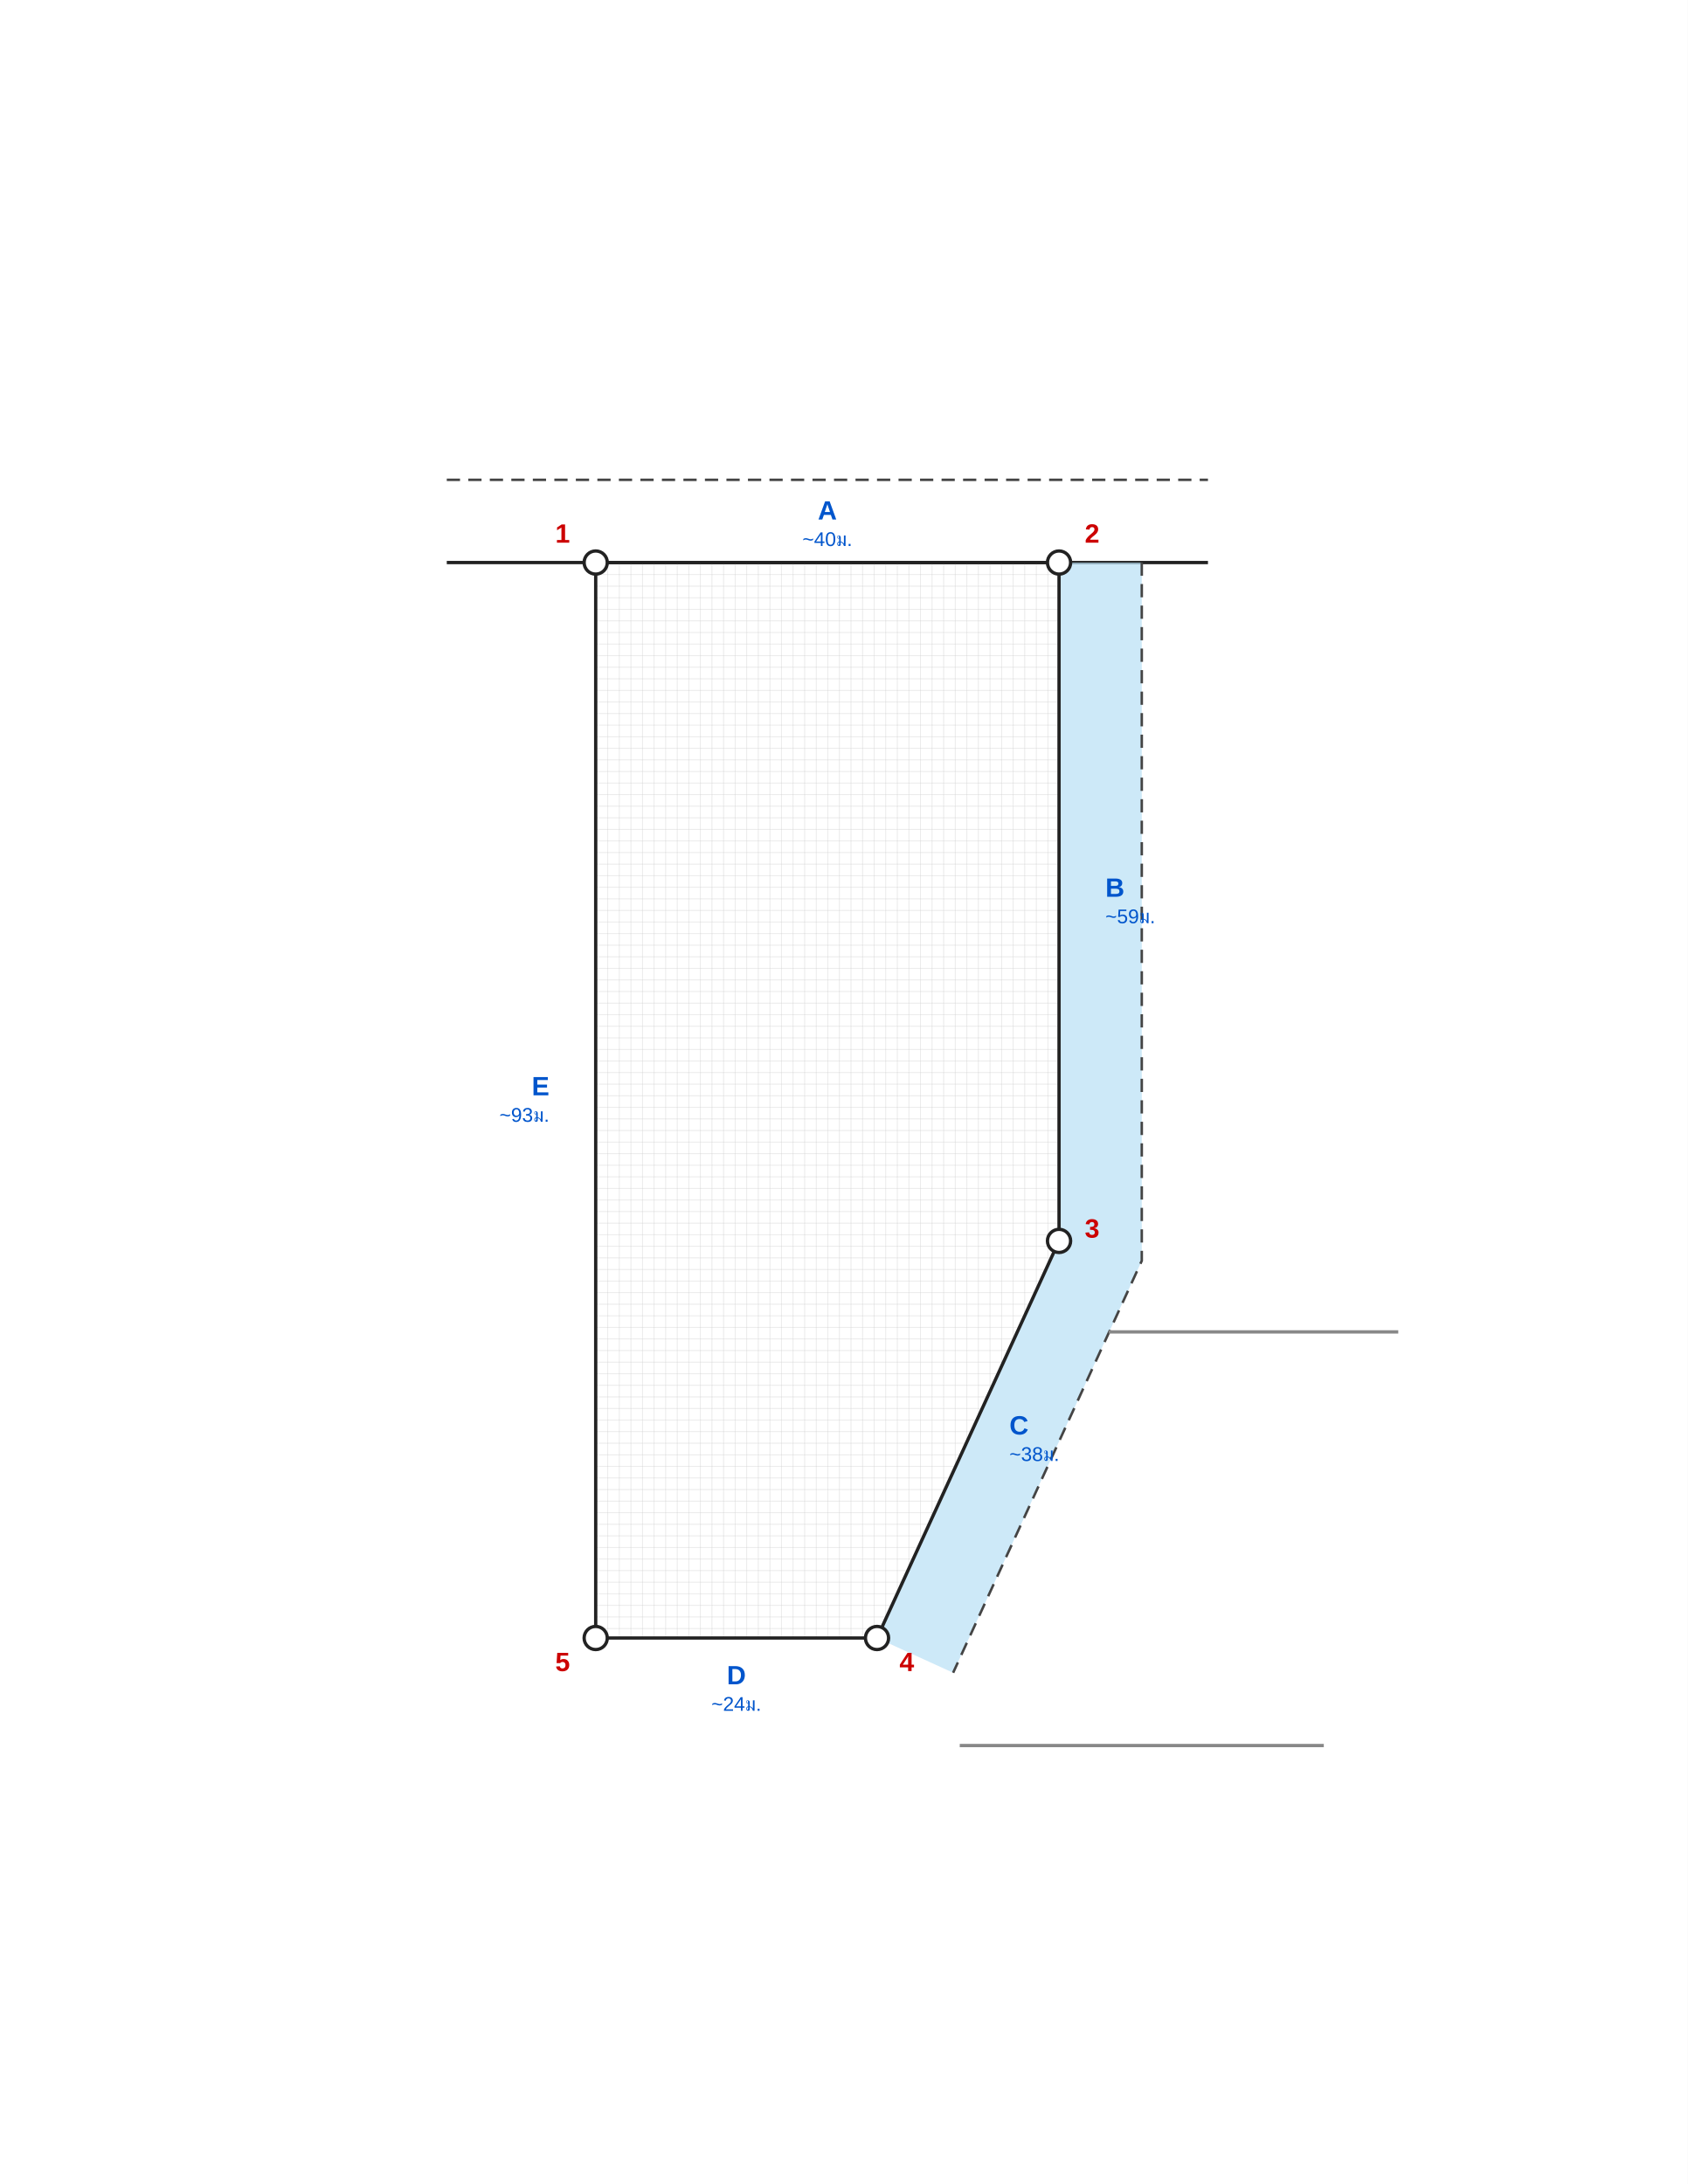
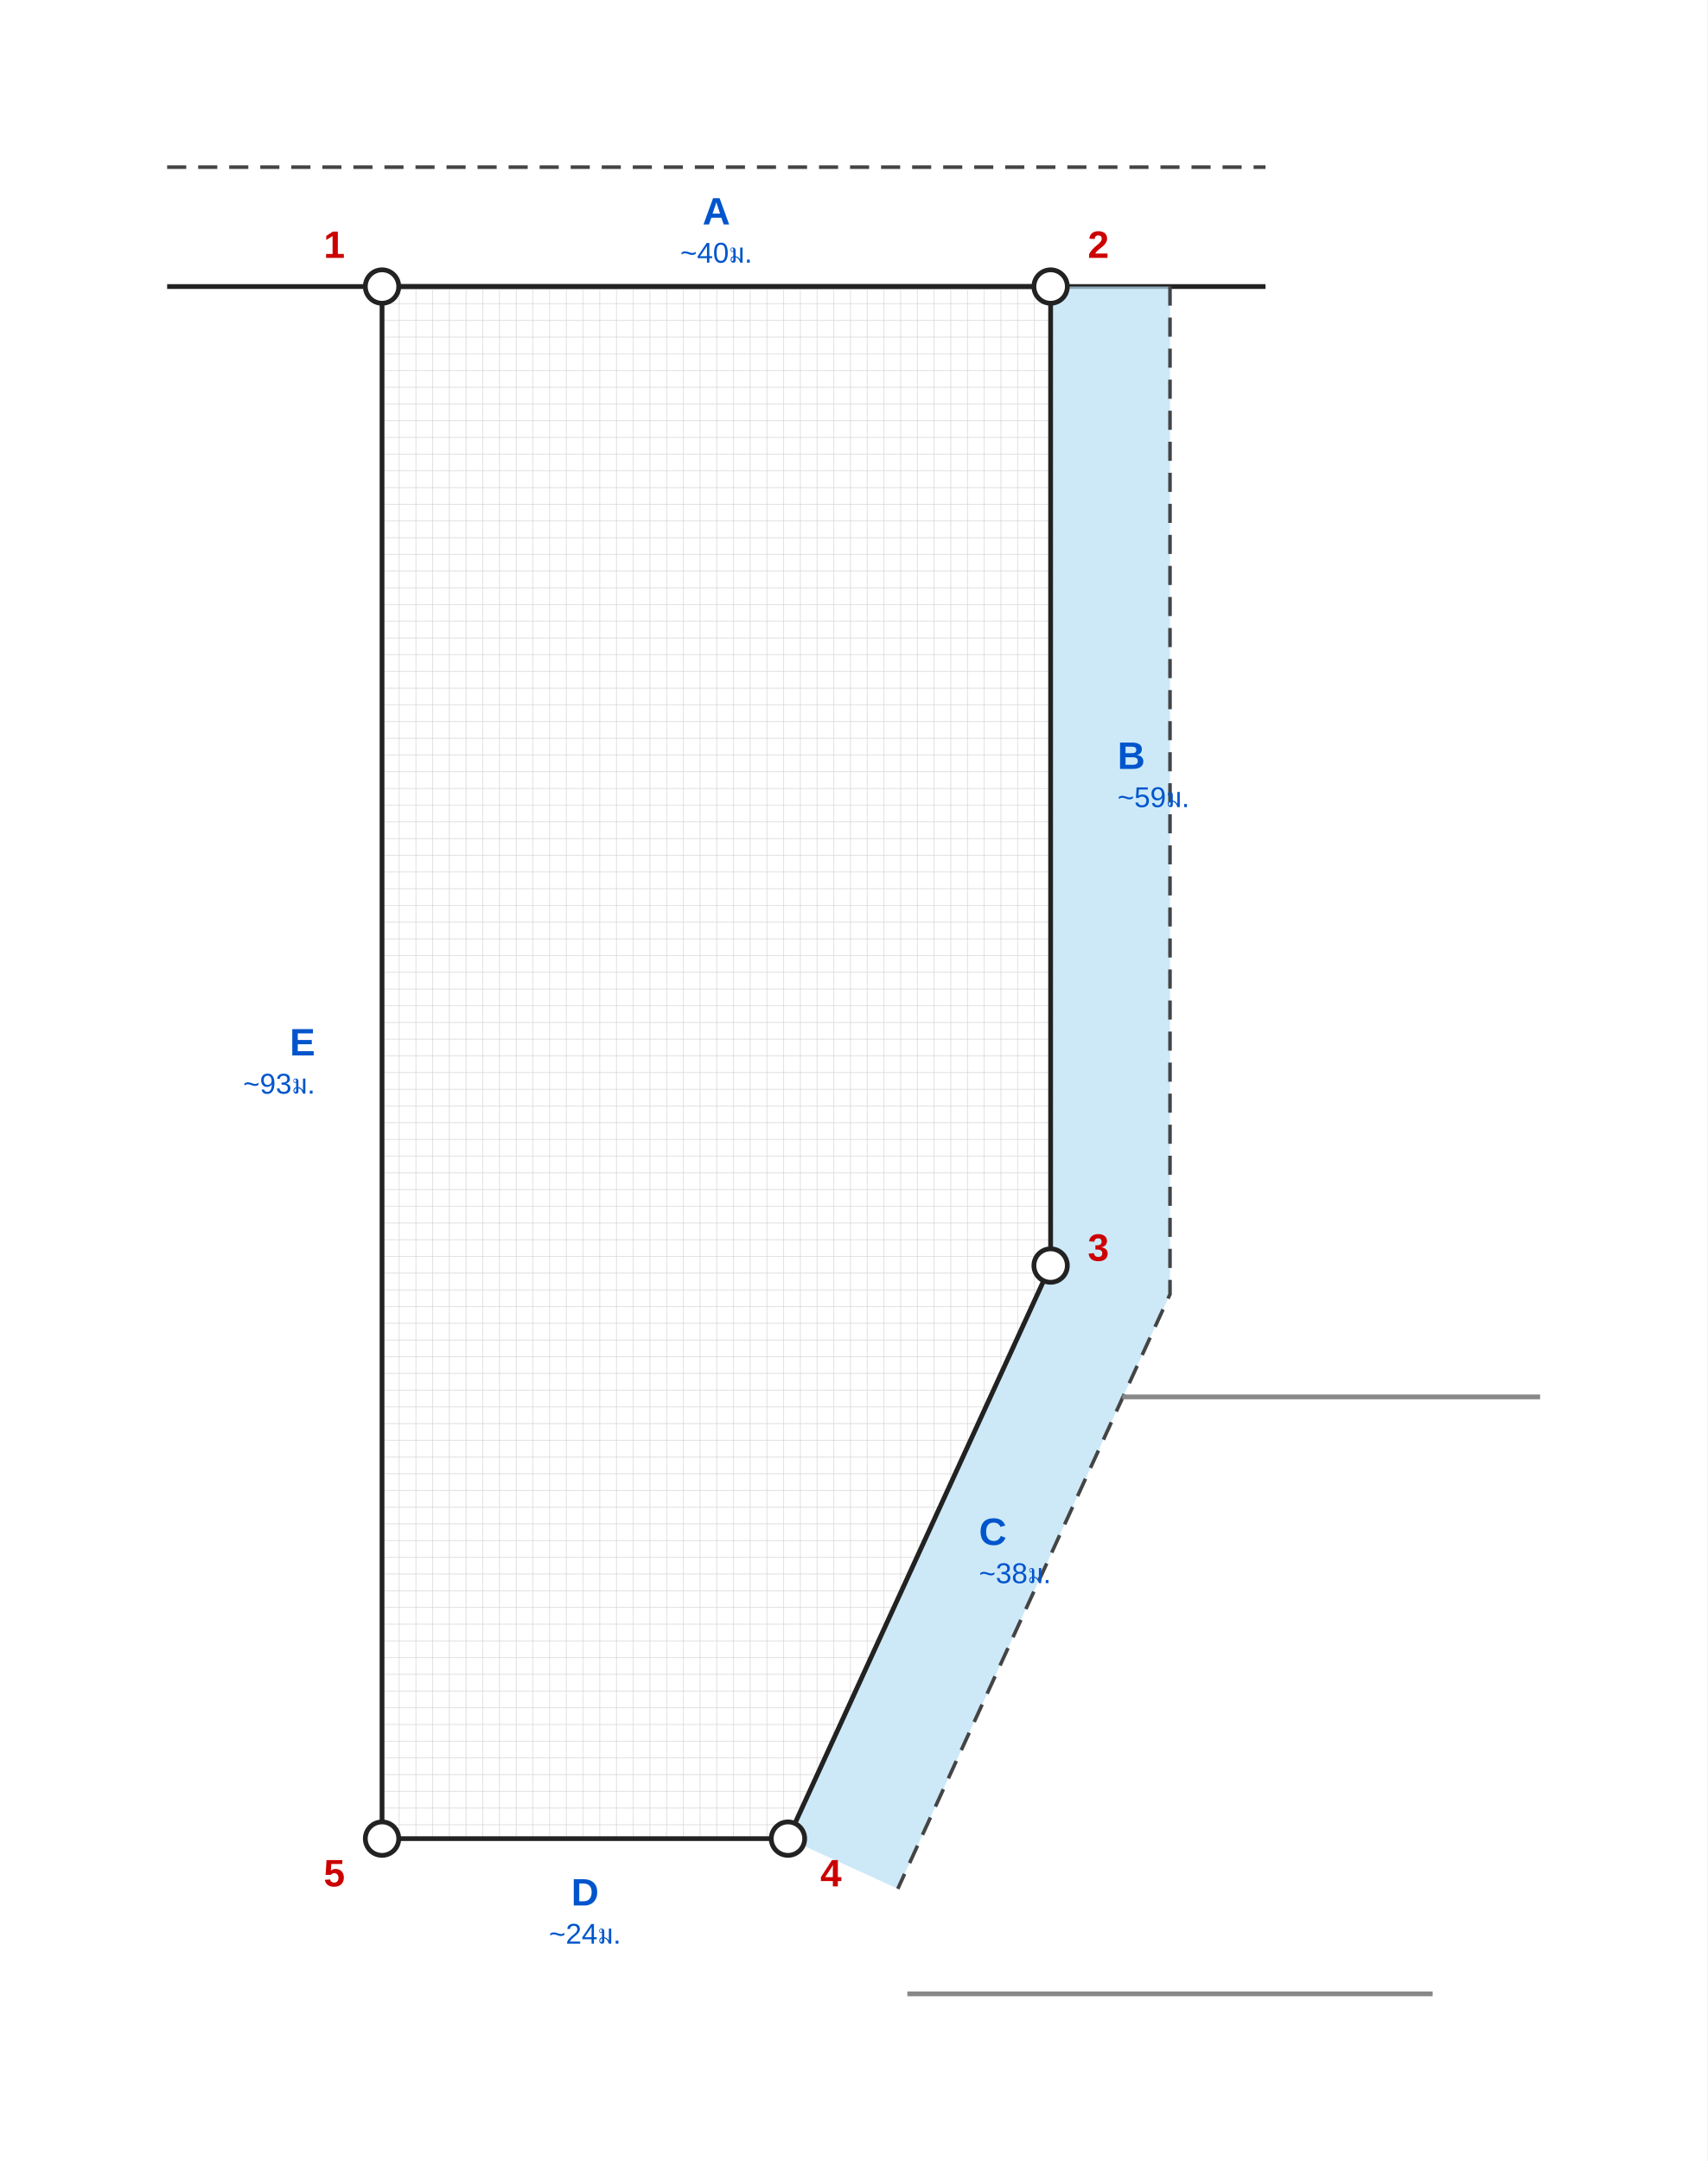
- <svg xmlns="http://www.w3.org/2000/svg" viewBox="-210 -210 1020 1320" width="1020" height="1320">
-   <rect x="-210" y="-210" width="1020" height="1320" fill="white" />
+ <svg xmlns="http://www.w3.org/2000/svg" viewBox="-10 10 715 905" width="715" height="905">
+   <rect x="-10" y="10" width="715" height="905" fill="white" />
  <defs>
    <pattern id="grid1m" x="150" y="130" width="7" height="7" patternUnits="userSpaceOnUse">
      <line x1="0" y1="0" x2="7" y2="0" stroke="#ccc" stroke-width="0.4" />
      <line x1="0" y1="0" x2="0" y2="7" stroke="#ccc" stroke-width="0.4" />
    </pattern>
  </defs>
  <line x1="60" y1="80" x2="520" y2="80" stroke="#444" stroke-width="1.5" stroke-dasharray="8,5" />
  <line x1="60" y1="130" x2="520" y2="130" stroke="#222" stroke-width="2" />
  <polygon points="430,130 480,130 480,552 366,801 320,780 430,540" fill="#b8dff5" stroke="none" opacity="0.7" />
  <polyline points="480,130 480,552 366,801" fill="none" stroke="#444" stroke-width="1.5" stroke-dasharray="8,5" />
  <polygon points="150,130 430,130 430,540 320,780 150,780" fill="url(#grid1m)" stroke="none" />
  <polygon points="       150,130       430,130       430,540       320,780       150,780     " fill="none" stroke="#222" stroke-width="2" stroke-linejoin="round" />
  <line x1="460" y1="595" x2="635" y2="595" stroke="#888" stroke-width="2" />
  <line x1="370" y1="845" x2="590" y2="845" stroke="#888" stroke-width="2" />
  <circle cx="150" cy="130" r="7" fill="white" stroke="#222" stroke-width="2" />
  <circle cx="430" cy="130" r="7" fill="white" stroke="#222" stroke-width="2" />
  <circle cx="430" cy="540" r="7" fill="white" stroke="#222" stroke-width="2" />
  <circle cx="320" cy="780" r="7" fill="white" stroke="#222" stroke-width="2" />
  <circle cx="150" cy="780" r="7" fill="white" stroke="#222" stroke-width="2" />
  <text x="130" y="118" font-family="Arial" font-size="16" font-weight="bold" fill="#c00" text-anchor="middle">1</text>
  <text x="450" y="118" font-family="Arial" font-size="16" font-weight="bold" fill="#c00" text-anchor="middle">2</text>
  <text x="450" y="538" font-family="Arial" font-size="16" font-weight="bold" fill="#c00" text-anchor="middle">3</text>
  <text x="338" y="800" font-family="Arial" font-size="16" font-weight="bold" fill="#c00" text-anchor="middle">4</text>
  <text x="130" y="800" font-family="Arial" font-size="16" font-weight="bold" fill="#c00" text-anchor="middle">5</text>
  <text x="290" y="104" font-family="Arial" font-size="16" font-weight="bold" fill="#0055cc" text-anchor="middle">A</text>
  <text x="290" y="120" font-family="Arial" font-size="12" fill="#0055cc" text-anchor="middle">~40ม.</text>
  <text x="458" y="332" font-family="Arial" font-size="16" font-weight="bold" fill="#0055cc" text-anchor="start">B</text>
  <text x="458" y="348" font-family="Arial" font-size="12" fill="#0055cc" text-anchor="start">~59ม.</text>
  <text x="400" y="657" font-family="Arial" font-size="16" font-weight="bold" fill="#0055cc" text-anchor="start">C</text>
  <text x="400" y="673" font-family="Arial" font-size="12" fill="#0055cc" text-anchor="start">~38ม.</text>
  <text x="235" y="808" font-family="Arial" font-size="16" font-weight="bold" fill="#0055cc" text-anchor="middle">D</text>
  <text x="235" y="824" font-family="Arial" font-size="12" fill="#0055cc" text-anchor="middle">~24ม.</text>
  <text x="122" y="452" font-family="Arial" font-size="16" font-weight="bold" fill="#0055cc" text-anchor="end">E</text>
  <text x="122" y="468" font-family="Arial" font-size="12" fill="#0055cc" text-anchor="end">~93ม.</text>
</svg>
